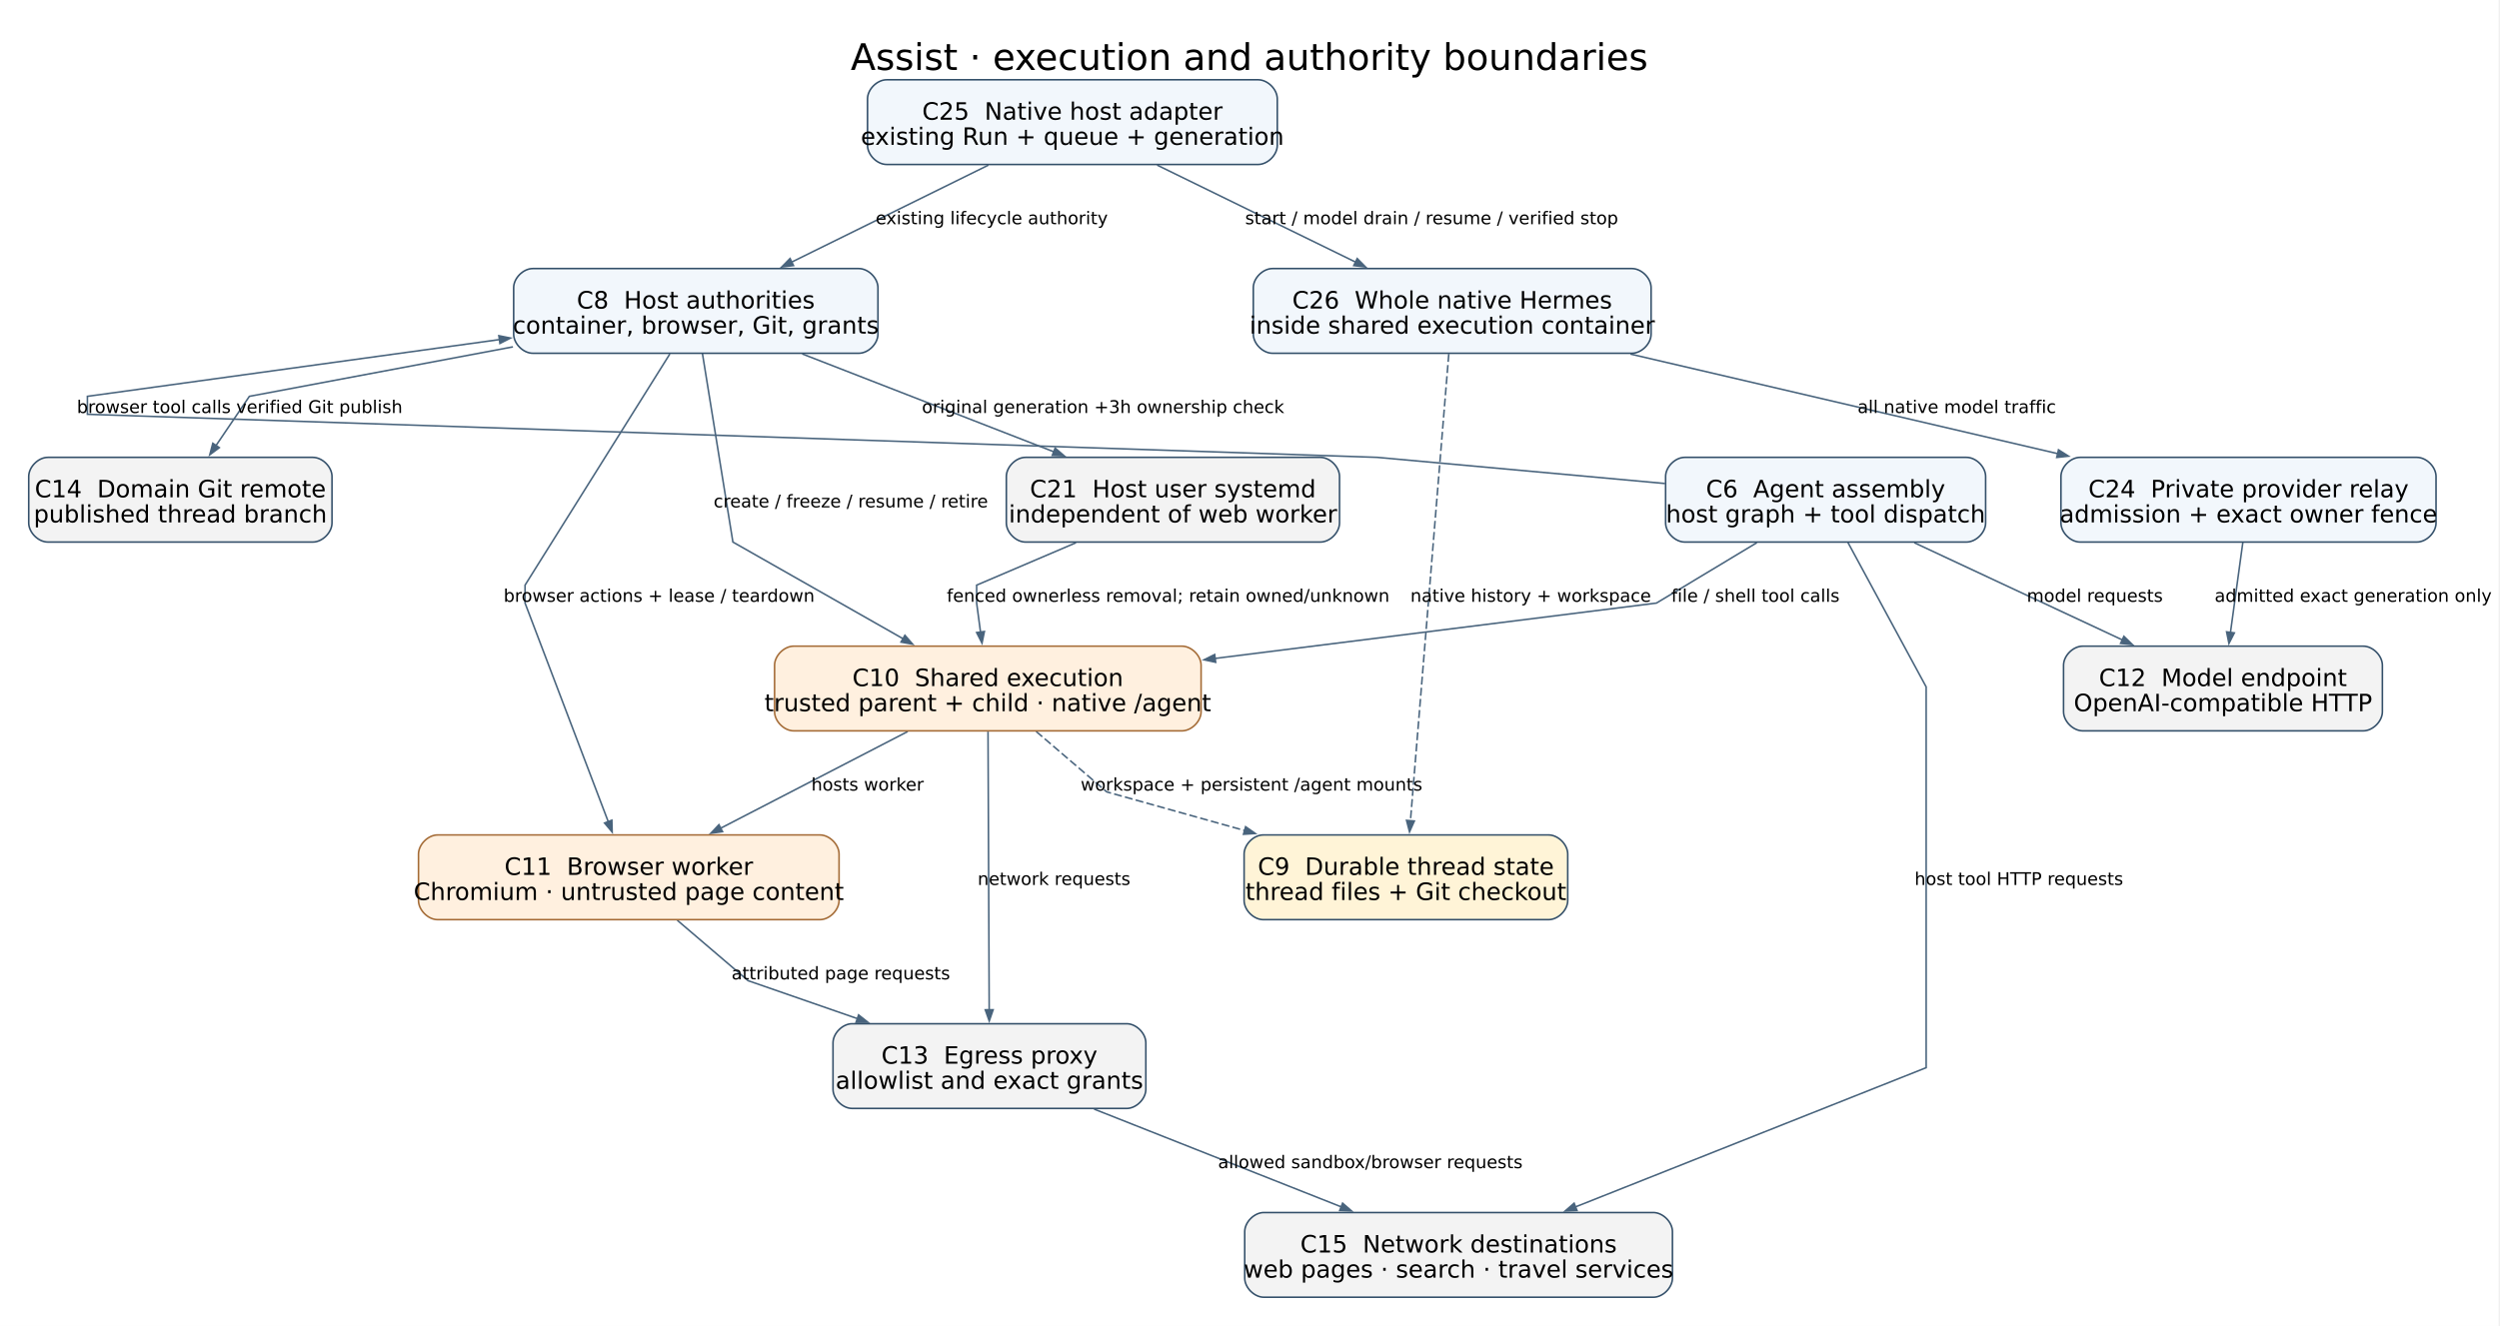
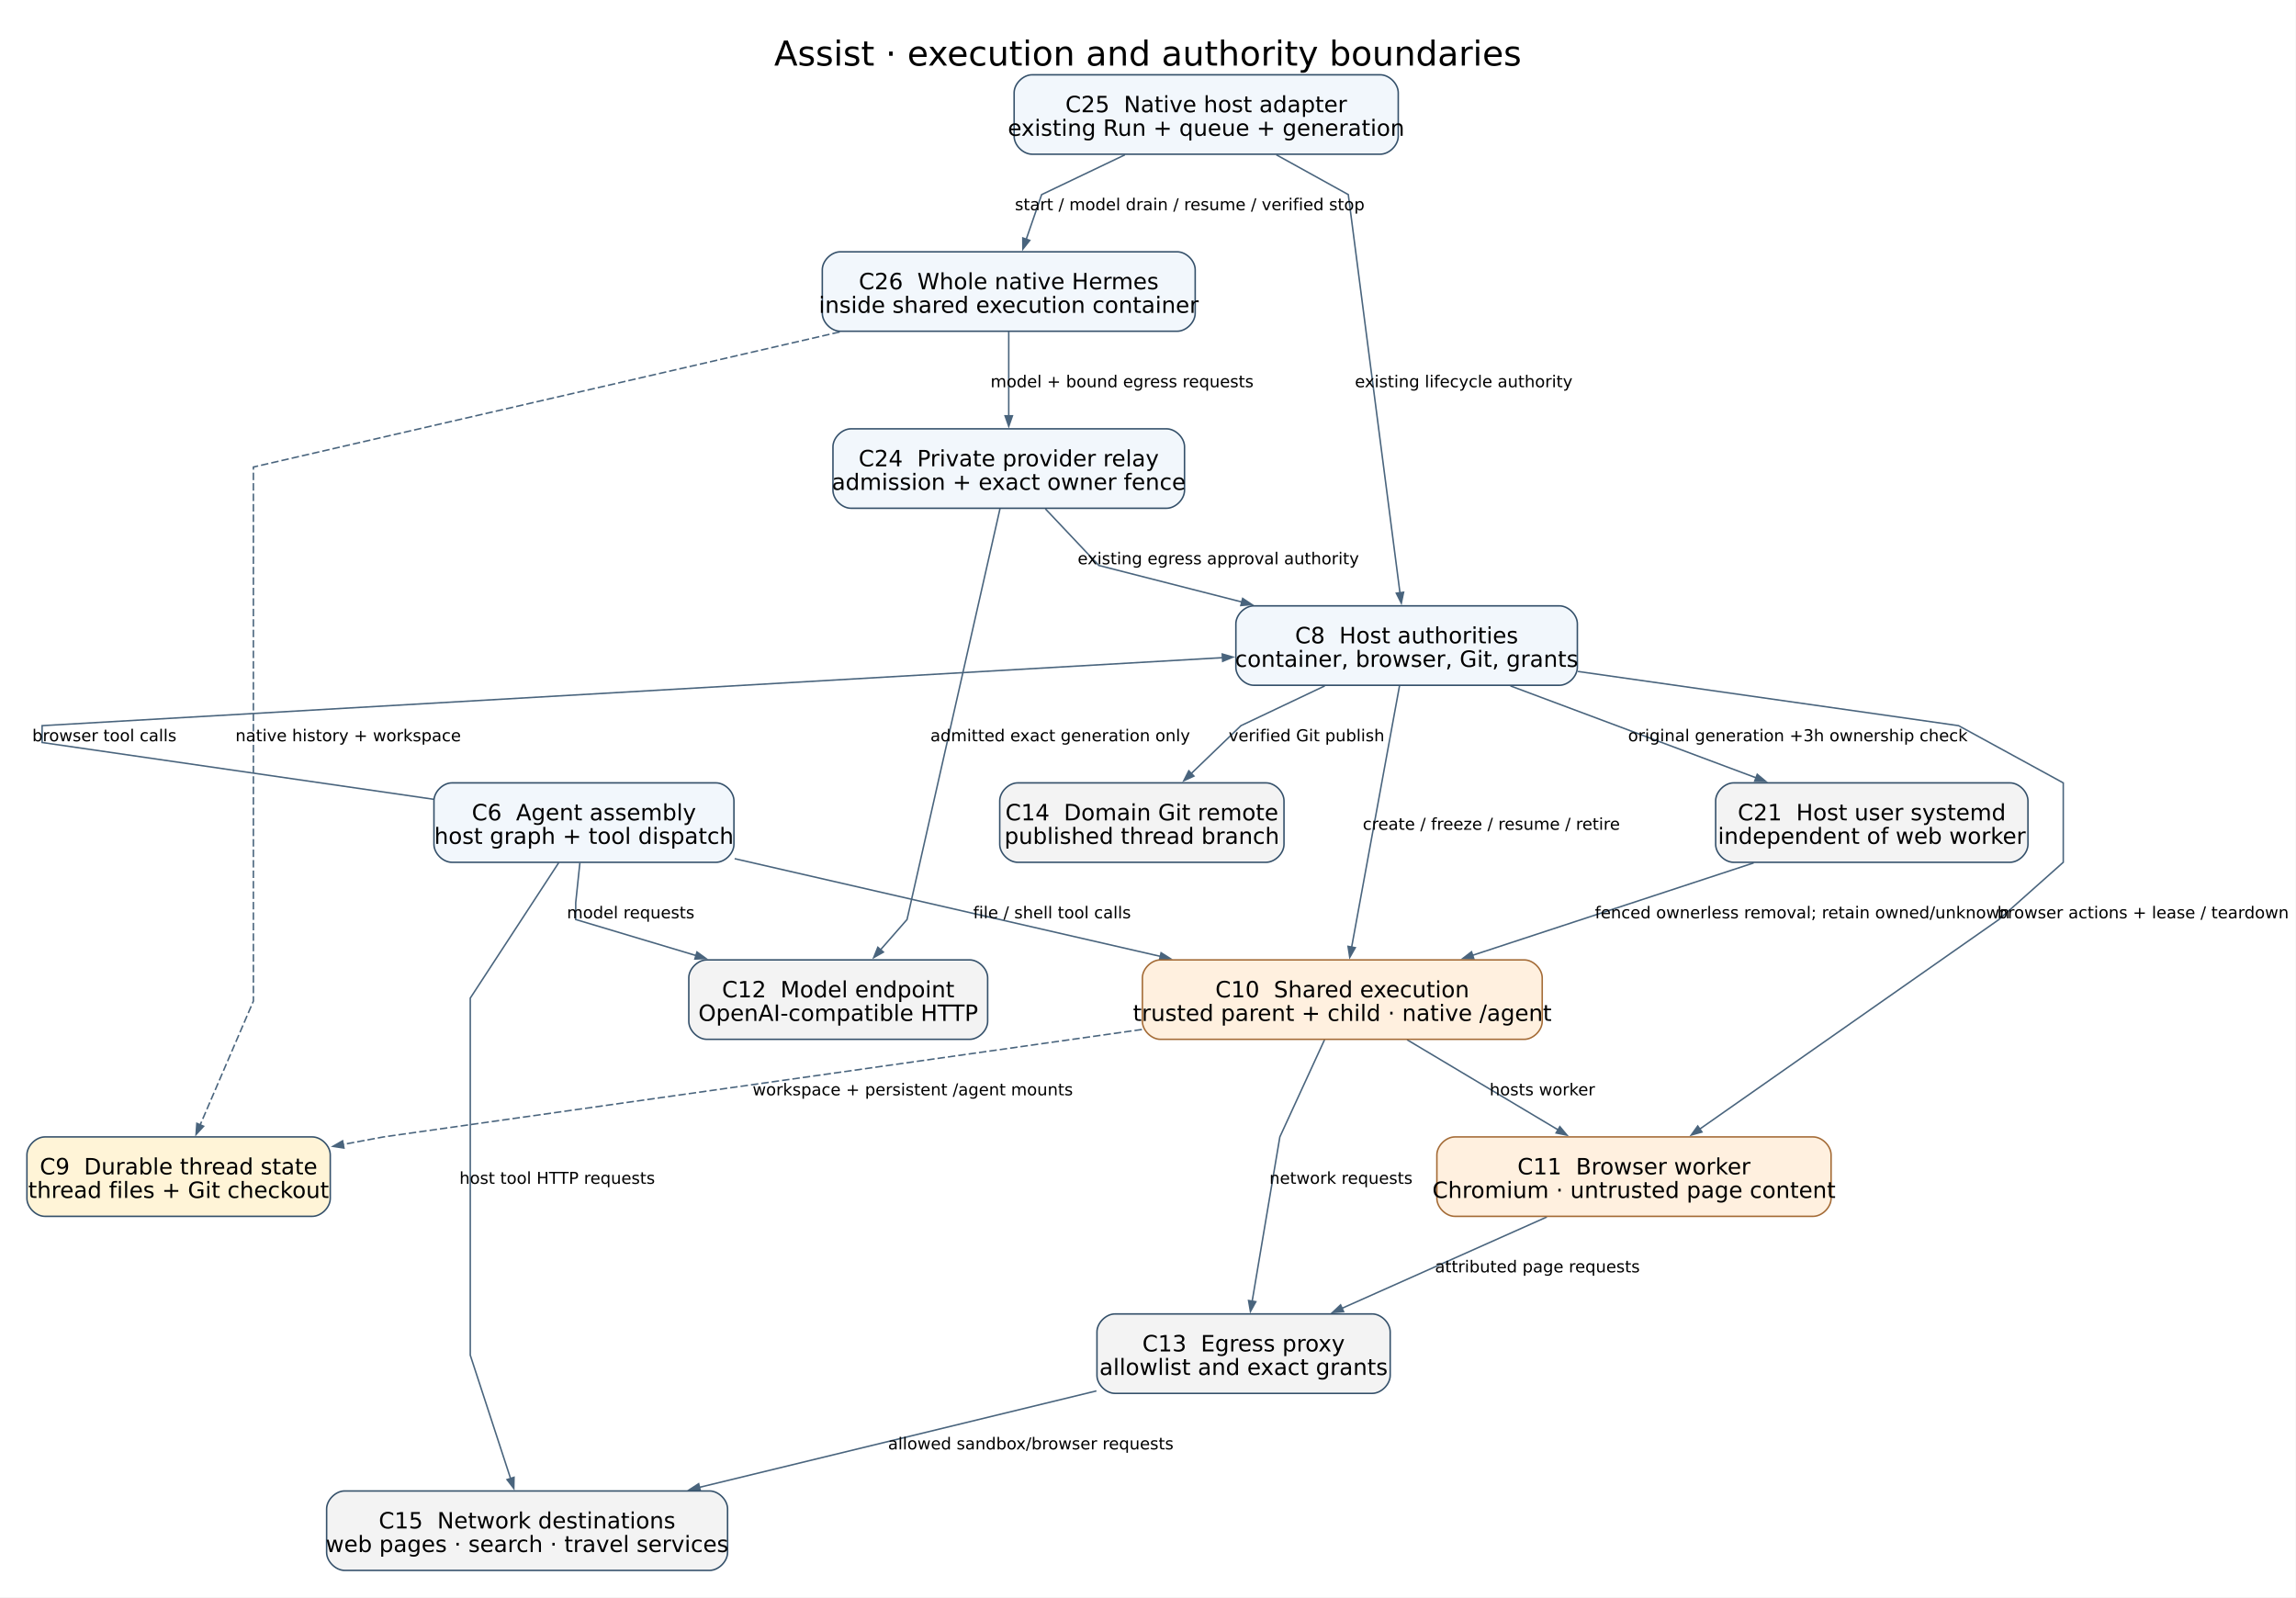
- <svg xmlns="http://www.w3.org/2000/svg" width="1566pt" height="831pt" viewBox="0.00 0.00 1566.00 831.00">
-   <g id="graph0" class="graph" transform="scale(1 1) rotate(0) translate(18 813.2)">
-     <polygon fill="white" stroke="none" points="-18,18 -18,-813.2 1547.75,-813.2 1547.75,18 -18,18" />
-     <text xml:space="preserve" text-anchor="middle" x="764.88" y="-769.35" font-family="DejaVu Sans" font-size="23.00">Assist · execution and authority boundaries</text>
+ <svg xmlns="http://www.w3.org/2000/svg" width="1535pt" height="1068pt" viewBox="0.00 0.00 1535.00 1068.00">
+   <g id="graph0" class="graph" transform="scale(1 1) rotate(0) translate(18 1049.9)">
+     <polygon fill="white" stroke="none" points="-18,18 -18,-1049.9 1516.74,-1049.9 1516.74,18 -18,18" />
+     <text xml:space="preserve" text-anchor="middle" x="749.37" y="-1006.05" font-family="DejaVu Sans" font-size="23.00">Assist · execution and authority boundaries</text>
+     <g id="edge8" class="edge">
+       <path fill="none" stroke="#49647d" d="M271.97,-515.52C164.77,-531.07 10.15,-553.5 10.15,-553.5 10.15,-553.5 10.15,-564.75 10.15,-564.75 10.15,-564.75 550.43,-595.87 799.42,-610.22" />
+       <polygon fill="#49647d" stroke="#49647d" points="799.15,-612.65 806.28,-610.61 799.43,-607.76 799.15,-612.65" />
+       <text xml:space="preserve" text-anchor="middle" x="51.78" y="-554.3" font-family="DejaVu Sans" font-size="11.00">browser tool calls</text>
+     </g>
    <g id="edge7" class="edge">
-       <path fill="none" stroke="#49647d" d="M1025.37,-510.1C944.74,-517.43 845.02,-526.5 845.02,-526.5 845.02,-526.5 36.77,-553.5 36.77,-553.5 36.77,-553.5 36.77,-564.75 36.77,-564.75 36.77,-564.75 183.66,-585 295.08,-600.35" />
-       <polygon fill="#49647d" stroke="#49647d" points="294.61,-602.76 301.88,-601.29 295.28,-597.91 294.61,-602.76" />
-       <text xml:space="preserve" text-anchor="middle" x="78.4" y="-554.3" font-family="DejaVu Sans" font-size="11.00">browser tool calls</text>
+       <path fill="none" stroke="#49647d" d="M473.17,-475.82C555.08,-457.03 670.91,-430.44 757.94,-410.47" />
+       <polygon fill="#49647d" stroke="#49647d" points="758.26,-412.91 764.53,-408.96 757.16,-408.14 758.26,-412.91" />
+       <text xml:space="preserve" text-anchor="middle" x="685.35" y="-435.95" font-family="DejaVu Sans" font-size="11.00">file / shell tool calls</text>
+     </g>
+     <g id="edge9" class="edge">
+       <path fill="none" stroke="#49647d" d="M369.68,-472.98C368.3,-459.74 366.9,-446.4 366.9,-446.4 366.9,-446.4 366.9,-435.15 366.9,-435.15 366.9,-435.15 406.08,-423.42 447.41,-411.04" />
+       <polygon fill="#49647d" stroke="#49647d" points="447.97,-413.43 453.97,-409.08 446.56,-408.74 447.97,-413.43" />
+       <text xml:space="preserve" text-anchor="middle" x="403.65" y="-435.95" font-family="DejaVu Sans" font-size="11.00">model requests</text>
+     </g>
+     <g id="edge10" class="edge">
+       <path fill="none" stroke="#49647d" d="M355.53,-473.13C333.14,-438.85 296.4,-382.6 296.4,-382.6 296.4,-382.6 296.4,-382.6 296.4,-143.9 296.4,-143.9 312.15,-95.69 323.37,-61.34" />
+       <polygon fill="#49647d" stroke="#49647d" points="325.65,-62.23 325.5,-54.81 320.99,-60.7 325.65,-62.23" />
+       <text xml:space="preserve" text-anchor="middle" x="354.52" y="-258.43" font-family="DejaVu Sans" font-size="11.00">host tool HTTP requests</text>
+     </g>
+     <g id="edge11" class="edge">
+       <path fill="none" stroke="#49647d" d="M917.63,-591.29C909.82,-548.61 894.27,-463.78 885.61,-416.47" />
+       <polygon fill="#49647d" stroke="#49647d" points="888.07,-416.31 884.39,-409.86 883.25,-417.19 888.07,-416.31" />
+       <text xml:space="preserve" text-anchor="middle" x="979.05" y="-495.13" font-family="DejaVu Sans" font-size="11.00">create / freeze / resume / retire</text>
+     </g>
+     <g id="edge14" class="edge">
+       <path fill="none" stroke="#49647d" d="M1036.88,-601C1145.23,-585.57 1291.4,-564.75 1291.4,-564.75 1291.4,-564.75 1361.4,-526.5 1361.4,-526.5 1361.4,-526.5 1361.4,-473.4 1361.4,-473.4 1361.4,-473.4 1318.4,-435.15 1318.4,-435.15 1318.4,-435.15 1188.25,-343.99 1118.06,-294.83" />
+       <polygon fill="#49647d" stroke="#49647d" points="1119.84,-293.08 1112.7,-291.07 1117.03,-297.1 1119.84,-293.08" />
+       <text xml:space="preserve" text-anchor="middle" x="1414.74" y="-435.95" font-family="DejaVu Sans" font-size="11.00">browser actions + lease / teardown</text>
+     </g>
+     <g id="edge15" class="edge">
+       <path fill="none" stroke="#49647d" d="M867.67,-591.33C839.77,-578.09 811.65,-564.75 811.65,-564.75 811.65,-564.75 795.02,-548.74 778.43,-532.76" />
+       <polygon fill="#49647d" stroke="#49647d" points="780.18,-531.04 773.44,-527.95 776.78,-534.57 780.18,-531.04" />
+       <text xml:space="preserve" text-anchor="middle" x="855.52" y="-554.3" font-family="DejaVu Sans" font-size="11.00">verified Git publish</text>
+     </g>
+     <g id="edge12" class="edge">
+       <path fill="none" stroke="#49647d" d="M991.81,-591.33C1040.49,-573.12 1105.62,-548.76 1155.98,-529.91" />
+       <polygon fill="#49647d" stroke="#49647d" points="1156.82,-532.22 1162.52,-527.47 1155.1,-527.63 1156.82,-532.22" />
+       <text xml:space="preserve" text-anchor="middle" x="1183.98" y="-554.3" font-family="DejaVu Sans" font-size="11.00">original generation +3h ownership check</text>
+     </g>
+     <g id="edge20" class="edge">
+       <path fill="none" stroke="#49647d" stroke-dasharray="5,2" d="M745.42,-361.62C557.51,-335 238.4,-289.8 238.4,-289.8 238.4,-289.8 227.25,-287.72 211.3,-284.75" />
+       <polygon fill="#49647d" stroke="#49647d" points="211.94,-282.37 204.61,-283.5 211.04,-287.19 211.94,-282.37" />
+       <text xml:space="preserve" text-anchor="middle" x="592.24" y="-317.6" font-family="DejaVu Sans" font-size="11.00">workspace + persistent /agent mounts</text>
+     </g>
+     <g id="edge16" class="edge">
+       <path fill="none" stroke="#49647d" d="M922.68,-354.78C952.62,-336.91 992.55,-313.08 1023.94,-294.36" />
+       <polygon fill="#49647d" stroke="#49647d" points="1024.85,-296.67 1029.61,-290.98 1022.34,-292.46 1024.85,-296.67" />
+       <text xml:space="preserve" text-anchor="middle" x="1013.12" y="-317.6" font-family="DejaVu Sans" font-size="11.00">hosts worker</text>
+     </g>
+     <g id="edge17" class="edge">
+       <path fill="none" stroke="#49647d" d="M867.55,-354.82C855.2,-327.98 837.65,-289.8 837.65,-289.8 837.65,-289.8 826.28,-222.32 819.11,-179.77" />
+       <polygon fill="#49647d" stroke="#49647d" points="821.57,-179.61 817.99,-173.12 816.73,-180.43 821.57,-179.61" />
+       <text xml:space="preserve" text-anchor="middle" x="878.52" y="-258.43" font-family="DejaVu Sans" font-size="11.00">network requests</text>
+     </g>
+     <g id="edge18" class="edge">
+       <path fill="none" stroke="#49647d" d="M1016.15,-236.28C975.56,-218.19 921.35,-194.02 879.2,-175.23" />
+       <polygon fill="#49647d" stroke="#49647d" points="880.24,-173.02 872.85,-172.4 878.25,-177.49 880.24,-173.02" />
+       <text xml:space="preserve" text-anchor="middle" x="1009.85" y="-199.25" font-family="DejaVu Sans" font-size="11.00">attributed page requests</text>
+     </g>
+     <g id="edge19" class="edge">
+       <path fill="none" stroke="#49647d" d="M715.02,-120C637.99,-101.29 530.69,-75.23 449.65,-55.54" />
+       <polygon fill="#49647d" stroke="#49647d" points="450.24,-53.17 442.86,-53.9 449.09,-57.93 450.24,-53.17" />
+       <text xml:space="preserve" text-anchor="middle" x="671.14" y="-80.9" font-family="DejaVu Sans" font-size="11.00">allowed sandbox/browser requests</text>
+     </g>
+     <g id="edge1" class="edge">
+       <path fill="none" stroke="#49647d" d="M835.34,-946.38C859.28,-933.14 883.4,-919.8 883.4,-919.8 883.4,-919.8 907.77,-732.01 917.98,-653.33" />
+       <polygon fill="#49647d" stroke="#49647d" points="920.37,-653.94 918.85,-646.68 915.52,-653.31 920.37,-653.94" />
+       <text xml:space="preserve" text-anchor="middle" x="960.58" y="-791" font-family="DejaVu Sans" font-size="11.00">existing lifecycle authority</text>
+     </g>
+     <g id="edge2" class="edge">
+       <path fill="none" stroke="#49647d" d="M734.04,-946.38C706.33,-933.14 678.4,-919.8 678.4,-919.8 678.4,-919.8 673.35,-905.16 668.09,-889.91" />
+       <polygon fill="#49647d" stroke="#49647d" points="670.44,-889.2 665.84,-883.38 665.81,-890.8 670.44,-889.2" />
+       <text xml:space="preserve" text-anchor="middle" x="777.4" y="-909.35" font-family="DejaVu Sans" font-size="11.00">start / model drain / resume / verified stop</text>
+     </g>
+     <g id="edge4" class="edge">
+       <path fill="none" stroke="#49647d" d="M680.91,-709.7C697.59,-692.04 716.65,-671.85 716.65,-671.85 716.65,-671.85 763.35,-659.92 812.25,-647.43" />
+       <polygon fill="#49647d" stroke="#49647d" points="812.79,-649.82 818.96,-645.72 811.57,-645.08 812.79,-649.82" />
+       <text xml:space="preserve" text-anchor="middle" x="796.52" y="-672.65" font-family="DejaVu Sans" font-size="11.00">existing egress approval authority</text>
+     </g>
+     <g id="edge5" class="edge">
+       <path fill="none" stroke="#49647d" d="M650.54,-709.77C634.05,-636.88 588.4,-435.15 588.4,-435.15 588.4,-435.15 580.08,-425.65 570.52,-414.73" />
+       <polygon fill="#49647d" stroke="#49647d" points="572.58,-413.36 566.13,-409.71 568.89,-416.59 572.58,-413.36" />
+       <text xml:space="preserve" text-anchor="middle" x="690.83" y="-554.3" font-family="DejaVu Sans" font-size="11.00">admitted exact generation only</text>
    </g>
    <g id="edge6" class="edge">
-       <path fill="none" stroke="#49647d" d="M1082.91,-473C1053.56,-455.34 1020.02,-435.15 1020.02,-435.15 1020.02,-435.15 864.84,-415.69 743.36,-400.45" />
-       <polygon fill="#49647d" stroke="#49647d" points="743.79,-398.04 736.54,-399.6 743.18,-402.9 743.79,-398.04" />
-       <text xml:space="preserve" text-anchor="middle" x="1082.05" y="-435.95" font-family="DejaVu Sans" font-size="11.00">file / shell tool calls</text>
+       <path fill="none" stroke="#49647d" stroke-dasharray="5,2" d="M543.38,-827.96C394.52,-793.66 151.4,-737.65 151.4,-737.65 151.4,-737.65 151.4,-737.65 151.4,-380.6 151.4,-380.6 130.51,-331.98 115.73,-297.6" />
+       <polygon fill="#49647d" stroke="#49647d" points="118.11,-296.93 113.09,-291.46 113.61,-298.86 118.11,-296.93" />
+       <text xml:space="preserve" text-anchor="middle" x="214.78" y="-554.3" font-family="DejaVu Sans" font-size="11.00">native history + workspace</text>
    </g>
-     <g id="edge8" class="edge">
-       <path fill="none" stroke="#49647d" d="M1181.6,-472.98C1220.24,-454.93 1271.83,-430.82 1312,-412.05" />
-       <polygon fill="#49647d" stroke="#49647d" points="1312.95,-414.31 1318.25,-409.13 1310.87,-409.87 1312.95,-414.31" />
-       <text xml:space="preserve" text-anchor="middle" x="1294.74" y="-435.95" font-family="DejaVu Sans" font-size="11.00">model requests</text>
-     </g>
-     <g id="edge9" class="edge">
-       <path fill="none" stroke="#49647d" d="M1140.01,-473.13C1158.57,-438.85 1189.03,-382.6 1189.03,-382.6 1189.03,-382.6 1189.03,-382.6 1189.03,-143.9 1189.03,-143.9 1055.92,-91.05 969.14,-56.58" />
-       <polygon fill="#49647d" stroke="#49647d" points="970.23,-54.38 962.82,-54.08 968.42,-58.94 970.23,-54.38" />
-       <text xml:space="preserve" text-anchor="middle" x="1247.15" y="-258.43" font-family="DejaVu Sans" font-size="11.00">host tool HTTP requests</text>
-     </g>
-     <g id="edge10" class="edge">
-       <path fill="none" stroke="#49647d" d="M422.18,-591.57C428.87,-550.18 441.27,-473.4 441.27,-473.4 441.27,-473.4 501.43,-439.21 547.92,-412.79" />
-       <polygon fill="#49647d" stroke="#49647d" points="549.06,-414.96 553.93,-409.37 546.63,-410.7 549.06,-414.96" />
-       <text xml:space="preserve" text-anchor="middle" x="515.15" y="-495.13" font-family="DejaVu Sans" font-size="11.00">create / freeze / resume / retire</text>
+     <g id="edge3" class="edge">
+       <path fill="none" stroke="#49647d" d="M656.4,-828.18C656.4,-811.61 656.4,-789.9 656.4,-771.9" />
+       <polygon fill="#49647d" stroke="#49647d" points="658.85,-771.91 656.4,-764.91 653.95,-771.91 658.85,-771.91" />
+       <text xml:space="preserve" text-anchor="middle" x="732.15" y="-791" font-family="DejaVu Sans" font-size="11.00">model + bound egress requests</text>
    </g>
    <g id="edge13" class="edge">
-       <path fill="none" stroke="#49647d" d="M401.77,-591.34C371.84,-543.54 311.02,-446.4 311.02,-446.4 311.02,-446.4 311.02,-435.15 311.02,-435.15 311.02,-435.15 344.18,-347.99 363.13,-298.16" />
-       <polygon fill="#49647d" stroke="#49647d" points="365.42,-299.03 365.61,-291.62 360.84,-297.29 365.42,-299.03" />
-       <text xml:space="preserve" text-anchor="middle" x="395.02" y="-435.95" font-family="DejaVu Sans" font-size="11.00">browser actions + lease / teardown</text>
-     </g>
-     <g id="edge14" class="edge">
-       <path fill="none" stroke="#49647d" d="M303.43,-595.77C226.18,-581.26 138.27,-564.75 138.27,-564.75 138.27,-564.75 127.8,-549.29 117.16,-533.6" />
-       <polygon fill="#49647d" stroke="#49647d" points="119.42,-532.57 113.47,-528.15 115.37,-535.32 119.42,-532.57" />
-       <text xml:space="preserve" text-anchor="middle" x="182.15" y="-554.3" font-family="DejaVu Sans" font-size="11.00">verified Git publish</text>
-     </g>
-     <g id="edge11" class="edge">
-       <path fill="none" stroke="#49647d" d="M484.75,-591.33C531.56,-573.12 594.17,-548.76 642.6,-529.91" />
-       <polygon fill="#49647d" stroke="#49647d" points="643.2,-532.31 648.83,-527.49 641.42,-527.74 643.2,-532.31" />
-       <text xml:space="preserve" text-anchor="middle" x="673.24" y="-554.3" font-family="DejaVu Sans" font-size="11.00">original generation +3h ownership check</text>
-     </g>
-     <g id="edge19" class="edge">
-       <path fill="none" stroke="#49647d" stroke-dasharray="5,2" d="M631.33,-354.65C651.95,-336.99 675.52,-316.8 675.52,-316.8 675.52,-316.8 717.73,-304.97 762.09,-292.54" />
-       <polygon fill="#49647d" stroke="#49647d" points="762.56,-294.95 768.64,-290.7 761.24,-290.23 762.56,-294.95" />
-       <text xml:space="preserve" text-anchor="middle" x="766.27" y="-317.6" font-family="DejaVu Sans" font-size="11.00">workspace + persistent /agent mounts</text>
-     </g>
-     <g id="edge15" class="edge">
-       <path fill="none" stroke="#49647d" d="M550.81,-354.63C515.96,-336.61 469.47,-312.57 433.2,-293.81" />
-       <polygon fill="#49647d" stroke="#49647d" points="434.77,-291.87 427.43,-290.83 432.52,-296.22 434.77,-291.87" />
-       <text xml:space="preserve" text-anchor="middle" x="525.65" y="-317.6" font-family="DejaVu Sans" font-size="11.00">hosts worker</text>
-     </g>
-     <g id="edge16" class="edge">
-       <path fill="none" stroke="#49647d" d="M601.14,-354.59C601.32,-312 601.68,-227.43 601.88,-180.06" />
-       <polygon fill="#49647d" stroke="#49647d" points="604.33,-180.2 601.91,-173.19 599.43,-180.18 604.33,-180.2" />
-       <text xml:space="preserve" text-anchor="middle" x="642.5" y="-258.43" font-family="DejaVu Sans" font-size="11.00">network requests</text>
-     </g>
-     <g id="edge17" class="edge">
-       <path fill="none" stroke="#49647d" d="M406.43,-236.3C427.12,-218.64 450.77,-198.45 450.77,-198.45 450.77,-198.45 483.97,-186.92 519.26,-174.66" />
-       <polygon fill="#49647d" stroke="#49647d" points="520.05,-176.98 525.86,-172.36 518.44,-172.35 520.05,-176.98" />
-       <text xml:space="preserve" text-anchor="middle" x="508.9" y="-199.25" font-family="DejaVu Sans" font-size="11.00">attributed page requests</text>
-     </g>
-     <g id="edge18" class="edge">
-       <path fill="none" stroke="#49647d" d="M667.64,-117.93C713.57,-99.76 774.97,-75.46 822.55,-56.63" />
-       <polygon fill="#49647d" stroke="#49647d" points="823.34,-58.95 828.95,-54.09 821.54,-54.39 823.34,-58.95" />
-       <text xml:space="preserve" text-anchor="middle" x="840.72" y="-80.9" font-family="DejaVu Sans" font-size="11.00">allowed sandbox/browser requests</text>
-     </g>
-     <g id="edge1" class="edge">
-       <path fill="none" stroke="#49647d" d="M601.36,-709.68C564.8,-691.66 516.04,-667.62 477.99,-648.86" />
-       <polygon fill="#49647d" stroke="#49647d" points="479.25,-646.75 471.89,-645.86 477.09,-651.15 479.25,-646.75" />
-       <text xml:space="preserve" text-anchor="middle" x="603.48" y="-672.65" font-family="DejaVu Sans" font-size="11.00">existing lifecycle authority</text>
-     </g>
-     <g id="edge2" class="edge">
-       <path fill="none" stroke="#49647d" d="M707.14,-709.68C744,-691.66 793.18,-667.62 831.55,-648.86" />
-       <polygon fill="#49647d" stroke="#49647d" points="832.5,-651.13 837.71,-645.85 830.35,-646.73 832.5,-651.13" />
-       <text xml:space="preserve" text-anchor="middle" x="879.16" y="-672.65" font-family="DejaVu Sans" font-size="11.00">start / model drain / resume / verified stop</text>
-     </g>
-     <g id="edge4" class="edge">
-       <path fill="none" stroke="#49647d" d="M1387.47,-473.13C1385.17,-456.41 1382.16,-434.46 1379.67,-416.36" />
-       <polygon fill="#49647d" stroke="#49647d" points="1382.15,-416.45 1378.77,-409.85 1377.3,-417.12 1382.15,-416.45" />
-       <text xml:space="preserve" text-anchor="middle" x="1456.63" y="-435.95" font-family="DejaVu Sans" font-size="11.00">admitted exact generation only</text>
-     </g>
-     <g id="edge5" class="edge">
-       <path fill="none" stroke="#49647d" stroke-dasharray="5,2" d="M889.89,-591.34C884.74,-528.6 871.61,-368.74 865.83,-298.37" />
-       <polygon fill="#49647d" stroke="#49647d" points="868.3,-298.53 865.28,-291.76 863.42,-298.93 868.3,-298.53" />
-       <text xml:space="preserve" text-anchor="middle" x="941.23" y="-435.95" font-family="DejaVu Sans" font-size="11.00">native history + workspace</text>
-     </g>
-     <g id="edge3" class="edge">
-       <path fill="none" stroke="#49647d" d="M1003.7,-591.26C1083.28,-572.71 1190.11,-547.8 1271.42,-528.84" />
-       <polygon fill="#49647d" stroke="#49647d" points="1271.97,-531.22 1278.23,-527.25 1270.86,-526.45 1271.97,-531.22" />
-       <text xml:space="preserve" text-anchor="middle" x="1208.24" y="-554.3" font-family="DejaVu Sans" font-size="11.00">all native model traffic</text>
-     </g>
-     <g id="edge12" class="edge">
-       <path fill="none" stroke="#49647d" d="M656.25,-472.98C625.26,-459.74 594.02,-446.4 594.02,-446.4 594.02,-446.4 594.02,-435.15 594.02,-435.15 594.02,-435.15 595.13,-426.84 596.46,-416.83" />
-       <polygon fill="#49647d" stroke="#49647d" points="598.87,-417.33 597.37,-410.07 594.01,-416.68 598.87,-417.33" />
-       <text xml:space="preserve" text-anchor="middle" x="714.02" y="-435.95" font-family="DejaVu Sans" font-size="11.00">fenced ownerless removal; retain owned/unknown</text>
+       <path fill="none" stroke="#49647d" d="M1154.4,-472.98C1098.64,-454.66 1023.93,-430.1 966.46,-411.21" />
+       <polygon fill="#49647d" stroke="#49647d" points="967.32,-408.92 959.91,-409.06 965.79,-413.57 967.32,-408.92" />
+       <text xml:space="preserve" text-anchor="middle" x="1187.01" y="-435.95" font-family="DejaVu Sans" font-size="11.00">fenced ownerless removal; retain owned/unknown</text>
    </g>
    <g id="node1" class="node">
-       <path fill="#f2f7fc" stroke="#34506a" d="M1214.3,-526.5C1214.3,-526.5 1037.75,-526.5 1037.75,-526.5 1031.75,-526.5 1025.75,-520.5 1025.75,-514.5 1025.75,-514.5 1025.75,-485.4 1025.75,-485.4 1025.75,-479.4 1031.75,-473.4 1037.75,-473.4 1037.75,-473.4 1214.3,-473.4 1214.3,-473.4 1220.3,-473.4 1226.3,-479.4 1226.3,-485.4 1226.3,-485.4 1226.3,-514.5 1226.3,-514.5 1226.3,-520.5 1220.3,-526.5 1214.3,-526.5" />
-       <text xml:space="preserve" text-anchor="middle" x="1126.03" y="-501.45" font-family="DejaVu Sans" font-size="15.00">C6  Agent assembly</text>
-       <text xml:space="preserve" text-anchor="middle" x="1126.03" y="-485.7" font-family="DejaVu Sans" font-size="15.00">host graph + tool dispatch</text>
+       <path fill="#f2f7fc" stroke="#34506a" d="M460.68,-526.5C460.68,-526.5 284.12,-526.5 284.12,-526.5 278.12,-526.5 272.12,-520.5 272.12,-514.5 272.12,-514.5 272.12,-485.4 272.12,-485.4 272.12,-479.4 278.12,-473.4 284.12,-473.4 284.12,-473.4 460.68,-473.4 460.68,-473.4 466.68,-473.4 472.68,-479.4 472.68,-485.4 472.68,-485.4 472.68,-514.5 472.68,-514.5 472.68,-520.5 466.68,-526.5 460.68,-526.5" />
+       <text xml:space="preserve" text-anchor="middle" x="372.4" y="-501.45" font-family="DejaVu Sans" font-size="15.00">C6  Agent assembly</text>
+       <text xml:space="preserve" text-anchor="middle" x="372.4" y="-485.7" font-family="DejaVu Sans" font-size="15.00">host graph + tool dispatch</text>
    </g>
    <g id="node2" class="node">
-       <path fill="#f2f7fc" stroke="#34506a" d="M520.17,-644.85C520.17,-644.85 315.88,-644.85 315.88,-644.85 309.88,-644.85 303.88,-638.85 303.88,-632.85 303.88,-632.85 303.88,-603.75 303.88,-603.75 303.88,-597.75 309.88,-591.75 315.88,-591.75 315.88,-591.75 520.17,-591.75 520.17,-591.75 526.17,-591.75 532.17,-597.75 532.17,-603.75 532.17,-603.75 532.17,-632.85 532.17,-632.85 532.17,-638.85 526.17,-644.85 520.17,-644.85" />
-       <text xml:space="preserve" text-anchor="middle" x="418.02" y="-619.8" font-family="DejaVu Sans" font-size="15.00">C8  Host authorities</text>
-       <text xml:space="preserve" text-anchor="middle" x="418.02" y="-604.05" font-family="DejaVu Sans" font-size="15.00">container, browser, Git, grants</text>
+       <path fill="#f2f7fc" stroke="#34506a" d="M1024.55,-644.85C1024.55,-644.85 820.25,-644.85 820.25,-644.85 814.25,-644.85 808.25,-638.85 808.25,-632.85 808.25,-632.85 808.25,-603.75 808.25,-603.75 808.25,-597.75 814.25,-591.75 820.25,-591.75 820.25,-591.75 1024.55,-591.75 1024.55,-591.75 1030.55,-591.75 1036.55,-597.75 1036.55,-603.75 1036.55,-603.75 1036.55,-632.85 1036.55,-632.85 1036.55,-638.85 1030.55,-644.85 1024.55,-644.85" />
+       <text xml:space="preserve" text-anchor="middle" x="922.4" y="-619.8" font-family="DejaVu Sans" font-size="15.00">C8  Host authorities</text>
+       <text xml:space="preserve" text-anchor="middle" x="922.4" y="-604.05" font-family="DejaVu Sans" font-size="15.00">container, browser, Git, grants</text>
    </g>
    <g id="node3" class="node">
-       <path fill="#fff4d7" stroke="#34506a" d="M952.42,-289.8C952.42,-289.8 773.62,-289.8 773.62,-289.8 767.62,-289.8 761.62,-283.8 761.62,-277.8 761.62,-277.8 761.62,-248.7 761.62,-248.7 761.62,-242.7 767.62,-236.7 773.62,-236.7 773.62,-236.7 952.42,-236.7 952.42,-236.7 958.42,-236.7 964.42,-242.7 964.42,-248.7 964.42,-248.7 964.42,-277.8 964.42,-277.8 964.42,-283.8 958.42,-289.8 952.42,-289.8" />
-       <text xml:space="preserve" text-anchor="middle" x="863.02" y="-264.75" font-family="DejaVu Sans" font-size="15.00">C9  Durable thread state</text>
-       <text xml:space="preserve" text-anchor="middle" x="863.02" y="-249" font-family="DejaVu Sans" font-size="15.00">thread files + Git checkout</text>
+       <path fill="#fff4d7" stroke="#34506a" d="M190.8,-289.8C190.8,-289.8 12,-289.8 12,-289.8 6,-289.8 0,-283.8 0,-277.8 0,-277.8 0,-248.7 0,-248.7 0,-242.7 6,-236.7 12,-236.7 12,-236.7 190.8,-236.7 190.8,-236.7 196.8,-236.7 202.8,-242.7 202.8,-248.7 202.8,-248.7 202.8,-277.8 202.8,-277.8 202.8,-283.8 196.8,-289.8 190.8,-289.8" />
+       <text xml:space="preserve" text-anchor="middle" x="101.4" y="-264.75" font-family="DejaVu Sans" font-size="15.00">C9  Durable thread state</text>
+       <text xml:space="preserve" text-anchor="middle" x="101.4" y="-249" font-family="DejaVu Sans" font-size="15.00">thread files + Git checkout</text>
    </g>
    <g id="node4" class="node">
-       <path fill="#fff0df" stroke="#a46b36" d="M722.67,-408.15C722.67,-408.15 479.38,-408.15 479.38,-408.15 473.38,-408.15 467.38,-402.15 467.38,-396.15 467.38,-396.15 467.38,-367.05 467.38,-367.05 467.38,-361.05 473.38,-355.05 479.38,-355.05 479.38,-355.05 722.67,-355.05 722.67,-355.05 728.67,-355.05 734.67,-361.05 734.67,-367.05 734.67,-367.05 734.67,-396.15 734.67,-396.15 734.67,-402.15 728.67,-408.15 722.67,-408.15" />
-       <text xml:space="preserve" text-anchor="middle" x="601.02" y="-383.1" font-family="DejaVu Sans" font-size="15.00">C10  Shared execution</text>
-       <text xml:space="preserve" text-anchor="middle" x="601.02" y="-367.35" font-family="DejaVu Sans" font-size="15.00">trusted parent + child · native /agent</text>
+       <path fill="#fff0df" stroke="#a46b36" d="M1001.05,-408.15C1001.05,-408.15 757.75,-408.15 757.75,-408.15 751.75,-408.15 745.75,-402.15 745.75,-396.15 745.75,-396.15 745.75,-367.05 745.75,-367.05 745.75,-361.05 751.75,-355.05 757.75,-355.05 757.75,-355.05 1001.05,-355.05 1001.05,-355.05 1007.05,-355.05 1013.05,-361.05 1013.05,-367.05 1013.05,-367.05 1013.05,-396.15 1013.05,-396.15 1013.05,-402.15 1007.05,-408.15 1001.05,-408.15" />
+       <text xml:space="preserve" text-anchor="middle" x="879.4" y="-383.1" font-family="DejaVu Sans" font-size="15.00">C10  Shared execution</text>
+       <text xml:space="preserve" text-anchor="middle" x="879.4" y="-367.35" font-family="DejaVu Sans" font-size="15.00">trusted parent + child · native /agent</text>
    </g>
    <g id="node5" class="node">
-       <path fill="#fff0df" stroke="#a46b36" d="M495.8,-289.8C495.8,-289.8 256.25,-289.8 256.25,-289.8 250.25,-289.8 244.25,-283.8 244.25,-277.8 244.25,-277.8 244.25,-248.7 244.25,-248.7 244.25,-242.7 250.25,-236.7 256.25,-236.7 256.25,-236.7 495.8,-236.7 495.8,-236.7 501.8,-236.7 507.8,-242.7 507.8,-248.7 507.8,-248.7 507.8,-277.8 507.8,-277.8 507.8,-283.8 501.8,-289.8 495.8,-289.8" />
-       <text xml:space="preserve" text-anchor="middle" x="376.02" y="-264.75" font-family="DejaVu Sans" font-size="15.00">C11  Browser worker</text>
-       <text xml:space="preserve" text-anchor="middle" x="376.02" y="-249" font-family="DejaVu Sans" font-size="15.00">Chromium · untrusted page content</text>
+       <path fill="#fff0df" stroke="#a46b36" d="M1194.18,-289.8C1194.18,-289.8 954.63,-289.8 954.63,-289.8 948.63,-289.8 942.63,-283.8 942.63,-277.8 942.63,-277.8 942.63,-248.7 942.63,-248.7 942.63,-242.7 948.63,-236.7 954.63,-236.7 954.63,-236.7 1194.18,-236.7 1194.18,-236.7 1200.18,-236.7 1206.18,-242.7 1206.18,-248.7 1206.18,-248.7 1206.18,-277.8 1206.18,-277.8 1206.18,-283.8 1200.18,-289.8 1194.18,-289.8" />
+       <text xml:space="preserve" text-anchor="middle" x="1074.4" y="-264.75" font-family="DejaVu Sans" font-size="15.00">C11  Browser worker</text>
+       <text xml:space="preserve" text-anchor="middle" x="1074.4" y="-249" font-family="DejaVu Sans" font-size="15.00">Chromium · untrusted page content</text>
    </g>
    <g id="node6" class="node">
-       <path fill="#f3f3f3" stroke="#34506a" d="M1462.93,-408.15C1462.93,-408.15 1287.12,-408.15 1287.12,-408.15 1281.12,-408.15 1275.12,-402.15 1275.12,-396.15 1275.12,-396.15 1275.12,-367.05 1275.12,-367.05 1275.12,-361.05 1281.12,-355.05 1287.12,-355.05 1287.12,-355.05 1462.93,-355.05 1462.93,-355.05 1468.93,-355.05 1474.93,-361.05 1474.93,-367.05 1474.93,-367.05 1474.93,-396.15 1474.93,-396.15 1474.93,-402.15 1468.93,-408.15 1462.93,-408.15" />
-       <text xml:space="preserve" text-anchor="middle" x="1375.03" y="-383.1" font-family="DejaVu Sans" font-size="15.00">C12  Model endpoint</text>
-       <text xml:space="preserve" text-anchor="middle" x="1375.03" y="-367.35" font-family="DejaVu Sans" font-size="15.00">OpenAI-compatible HTTP</text>
+       <path fill="#f3f3f3" stroke="#34506a" d="M630.3,-408.15C630.3,-408.15 454.5,-408.15 454.5,-408.15 448.5,-408.15 442.5,-402.15 442.5,-396.15 442.5,-396.15 442.5,-367.05 442.5,-367.05 442.5,-361.05 448.5,-355.05 454.5,-355.05 454.5,-355.05 630.3,-355.05 630.3,-355.05 636.3,-355.05 642.3,-361.05 642.3,-367.05 642.3,-367.05 642.3,-396.15 642.3,-396.15 642.3,-402.15 636.3,-408.15 630.3,-408.15" />
+       <text xml:space="preserve" text-anchor="middle" x="542.4" y="-383.1" font-family="DejaVu Sans" font-size="15.00">C12  Model endpoint</text>
+       <text xml:space="preserve" text-anchor="middle" x="542.4" y="-367.35" font-family="DejaVu Sans" font-size="15.00">OpenAI-compatible HTTP</text>
    </g>
    <g id="node7" class="node">
-       <path fill="#f3f3f3" stroke="#34506a" d="M688.05,-171.45C688.05,-171.45 516,-171.45 516,-171.45 510,-171.45 504,-165.45 504,-159.45 504,-159.45 504,-130.35 504,-130.35 504,-124.35 510,-118.35 516,-118.35 516,-118.35 688.05,-118.35 688.05,-118.35 694.05,-118.35 700.05,-124.35 700.05,-130.35 700.05,-130.35 700.05,-159.45 700.05,-159.45 700.05,-165.45 694.05,-171.45 688.05,-171.45" />
-       <text xml:space="preserve" text-anchor="middle" x="602.02" y="-146.4" font-family="DejaVu Sans" font-size="15.00">C13  Egress proxy</text>
-       <text xml:space="preserve" text-anchor="middle" x="602.02" y="-130.65" font-family="DejaVu Sans" font-size="15.00">allowlist and exact grants</text>
+       <path fill="#f3f3f3" stroke="#34506a" d="M899.42,-171.45C899.42,-171.45 727.38,-171.45 727.38,-171.45 721.38,-171.45 715.38,-165.45 715.38,-159.45 715.38,-159.45 715.38,-130.35 715.38,-130.35 715.38,-124.35 721.38,-118.35 727.38,-118.35 727.38,-118.35 899.42,-118.35 899.42,-118.35 905.42,-118.35 911.42,-124.35 911.42,-130.35 911.42,-130.35 911.42,-159.45 911.42,-159.45 911.42,-165.45 905.42,-171.45 899.42,-171.45" />
+       <text xml:space="preserve" text-anchor="middle" x="813.4" y="-146.4" font-family="DejaVu Sans" font-size="15.00">C13  Egress proxy</text>
+       <text xml:space="preserve" text-anchor="middle" x="813.4" y="-130.65" font-family="DejaVu Sans" font-size="15.00">allowlist and exact grants</text>
    </g>
    <g id="node8" class="node">
-       <path fill="#f3f3f3" stroke="#34506a" d="M178.05,-526.5C178.05,-526.5 12,-526.5 12,-526.5 6,-526.5 0,-520.5 0,-514.5 0,-514.5 0,-485.4 0,-485.4 0,-479.4 6,-473.4 12,-473.4 12,-473.4 178.05,-473.4 178.05,-473.4 184.05,-473.4 190.05,-479.4 190.05,-485.4 190.05,-485.4 190.05,-514.5 190.05,-514.5 190.05,-520.5 184.05,-526.5 178.05,-526.5" />
-       <text xml:space="preserve" text-anchor="middle" x="95.02" y="-501.45" font-family="DejaVu Sans" font-size="15.00">C14  Domain Git remote</text>
-       <text xml:space="preserve" text-anchor="middle" x="95.02" y="-485.7" font-family="DejaVu Sans" font-size="15.00">published thread branch</text>
+       <path fill="#f3f3f3" stroke="#34506a" d="M828.42,-526.5C828.42,-526.5 662.38,-526.5 662.38,-526.5 656.38,-526.5 650.38,-520.5 650.38,-514.5 650.38,-514.5 650.38,-485.4 650.38,-485.4 650.38,-479.4 656.38,-473.4 662.38,-473.4 662.38,-473.4 828.42,-473.4 828.42,-473.4 834.42,-473.4 840.42,-479.4 840.42,-485.4 840.42,-485.4 840.42,-514.5 840.42,-514.5 840.42,-520.5 834.42,-526.5 828.42,-526.5" />
+       <text xml:space="preserve" text-anchor="middle" x="745.4" y="-501.45" font-family="DejaVu Sans" font-size="15.00">C14  Domain Git remote</text>
+       <text xml:space="preserve" text-anchor="middle" x="745.4" y="-485.7" font-family="DejaVu Sans" font-size="15.00">published thread branch</text>
    </g>
    <g id="node9" class="node">
-       <path fill="#f3f3f3" stroke="#34506a" d="M1018.05,-53.1C1018.05,-53.1 774,-53.1 774,-53.1 768,-53.1 762,-47.1 762,-41.1 762,-41.1 762,-12 762,-12 762,-6 768,0 774,0 774,0 1018.05,0 1018.05,0 1024.05,0 1030.05,-6 1030.05,-12 1030.05,-12 1030.05,-41.1 1030.05,-41.1 1030.05,-47.1 1024.05,-53.1 1018.05,-53.1" />
-       <text xml:space="preserve" text-anchor="middle" x="896.02" y="-28.05" font-family="DejaVu Sans" font-size="15.00">C15  Network destinations</text>
-       <text xml:space="preserve" text-anchor="middle" x="896.02" y="-12.3" font-family="DejaVu Sans" font-size="15.00">web pages · search · travel services</text>
+       <path fill="#f3f3f3" stroke="#34506a" d="M456.42,-53.1C456.42,-53.1 212.38,-53.1 212.38,-53.1 206.38,-53.1 200.37,-47.1 200.37,-41.1 200.37,-41.1 200.37,-12 200.37,-12 200.37,-6 206.37,0 212.37,0 212.37,0 456.42,0 456.42,0 462.42,0 468.42,-6 468.42,-12 468.42,-12 468.42,-41.1 468.42,-41.1 468.42,-47.1 462.42,-53.1 456.42,-53.1" />
+       <text xml:space="preserve" text-anchor="middle" x="334.4" y="-28.05" font-family="DejaVu Sans" font-size="15.00">C15  Network destinations</text>
+       <text xml:space="preserve" text-anchor="middle" x="334.4" y="-12.3" font-family="DejaVu Sans" font-size="15.00">web pages · search · travel services</text>
    </g>
    <g id="node10" class="node">
-       <path fill="#f2f7fc" stroke="#34506a" d="M770.42,-763.2C770.42,-763.2 537.62,-763.2 537.62,-763.2 531.62,-763.2 525.62,-757.2 525.62,-751.2 525.62,-751.2 525.62,-722.1 525.62,-722.1 525.62,-716.1 531.62,-710.1 537.62,-710.1 537.62,-710.1 770.42,-710.1 770.42,-710.1 776.42,-710.1 782.42,-716.1 782.42,-722.1 782.42,-722.1 782.42,-751.2 782.42,-751.2 782.42,-757.2 776.42,-763.2 770.42,-763.2" />
-       <text xml:space="preserve" text-anchor="middle" x="654.02" y="-738.15" font-family="DejaVu Sans" font-size="15.00">C25  Native host adapter</text>
-       <text xml:space="preserve" text-anchor="middle" x="654.02" y="-722.4" font-family="DejaVu Sans" font-size="15.00">existing Run + queue + generation</text>
+       <path fill="#f2f7fc" stroke="#34506a" d="M904.8,-999.9C904.8,-999.9 672,-999.9 672,-999.9 666,-999.9 660,-993.9 660,-987.9 660,-987.9 660,-958.8 660,-958.8 660,-952.8 666,-946.8 672,-946.8 672,-946.8 904.8,-946.8 904.8,-946.8 910.8,-946.8 916.8,-952.8 916.8,-958.8 916.8,-958.8 916.8,-987.9 916.8,-987.9 916.8,-993.9 910.8,-999.9 904.8,-999.9" />
+       <text xml:space="preserve" text-anchor="middle" x="788.4" y="-974.85" font-family="DejaVu Sans" font-size="15.00">C25  Native host adapter</text>
+       <text xml:space="preserve" text-anchor="middle" x="788.4" y="-959.1" font-family="DejaVu Sans" font-size="15.00">existing Run + queue + generation</text>
    </g>
    <g id="node11" class="node">
-       <path fill="#f2f7fc" stroke="#34506a" d="M1496.55,-526.5C1496.55,-526.5 1285.5,-526.5 1285.5,-526.5 1279.5,-526.5 1273.5,-520.5 1273.5,-514.5 1273.5,-514.5 1273.5,-485.4 1273.5,-485.4 1273.5,-479.4 1279.5,-473.4 1285.5,-473.4 1285.5,-473.4 1496.55,-473.4 1496.55,-473.4 1502.55,-473.4 1508.55,-479.4 1508.55,-485.4 1508.55,-485.4 1508.55,-514.5 1508.55,-514.5 1508.55,-520.5 1502.55,-526.5 1496.55,-526.5" />
-       <text xml:space="preserve" text-anchor="middle" x="1391.03" y="-501.45" font-family="DejaVu Sans" font-size="15.00">C24  Private provider relay</text>
-       <text xml:space="preserve" text-anchor="middle" x="1391.03" y="-485.7" font-family="DejaVu Sans" font-size="15.00">admission + exact owner fence</text>
+       <path fill="#f2f7fc" stroke="#34506a" d="M761.92,-763.2C761.92,-763.2 550.88,-763.2 550.88,-763.2 544.88,-763.2 538.88,-757.2 538.88,-751.2 538.88,-751.2 538.88,-722.1 538.88,-722.1 538.88,-716.1 544.88,-710.1 550.88,-710.1 550.88,-710.1 761.92,-710.1 761.92,-710.1 767.92,-710.1 773.92,-716.1 773.92,-722.1 773.92,-722.1 773.92,-751.2 773.92,-751.2 773.92,-757.2 767.92,-763.2 761.92,-763.2" />
+       <text xml:space="preserve" text-anchor="middle" x="656.4" y="-738.15" font-family="DejaVu Sans" font-size="15.00">C24  Private provider relay</text>
+       <text xml:space="preserve" text-anchor="middle" x="656.4" y="-722.4" font-family="DejaVu Sans" font-size="15.00">admission + exact owner fence</text>
    </g>
    <g id="node12" class="node">
-       <path fill="#f2f7fc" stroke="#34506a" d="M1004.67,-644.85C1004.67,-644.85 779.38,-644.85 779.38,-644.85 773.38,-644.85 767.38,-638.85 767.38,-632.85 767.38,-632.85 767.38,-603.75 767.38,-603.75 767.38,-597.75 773.38,-591.75 779.38,-591.75 779.38,-591.75 1004.67,-591.75 1004.67,-591.75 1010.67,-591.75 1016.67,-597.75 1016.67,-603.75 1016.67,-603.75 1016.67,-632.85 1016.67,-632.85 1016.67,-638.85 1010.67,-644.85 1004.67,-644.85" />
-       <text xml:space="preserve" text-anchor="middle" x="892.02" y="-619.8" font-family="DejaVu Sans" font-size="15.00">C26  Whole native Hermes</text>
-       <text xml:space="preserve" text-anchor="middle" x="892.02" y="-604.05" font-family="DejaVu Sans" font-size="15.00">inside shared execution container</text>
+       <path fill="#f2f7fc" stroke="#34506a" d="M769.05,-881.55C769.05,-881.55 543.75,-881.55 543.75,-881.55 537.75,-881.55 531.75,-875.55 531.75,-869.55 531.75,-869.55 531.75,-840.45 531.75,-840.45 531.75,-834.45 537.75,-828.45 543.75,-828.45 543.75,-828.45 769.05,-828.45 769.05,-828.45 775.05,-828.45 781.05,-834.45 781.05,-840.45 781.05,-840.45 781.05,-869.55 781.05,-869.55 781.05,-875.55 775.05,-881.55 769.05,-881.55" />
+       <text xml:space="preserve" text-anchor="middle" x="656.4" y="-856.5" font-family="DejaVu Sans" font-size="15.00">C26  Whole native Hermes</text>
+       <text xml:space="preserve" text-anchor="middle" x="656.4" y="-840.75" font-family="DejaVu Sans" font-size="15.00">inside shared execution container</text>
    </g>
    <g id="node13" class="node">
-       <path fill="#f3f3f3" stroke="#34506a" d="M809.42,-526.5C809.42,-526.5 624.62,-526.5 624.62,-526.5 618.62,-526.5 612.62,-520.5 612.62,-514.5 612.62,-514.5 612.62,-485.4 612.62,-485.4 612.62,-479.4 618.62,-473.4 624.62,-473.4 624.62,-473.4 809.42,-473.4 809.42,-473.4 815.42,-473.4 821.42,-479.4 821.42,-485.4 821.42,-485.4 821.42,-514.5 821.42,-514.5 821.42,-520.5 815.42,-526.5 809.42,-526.5" />
-       <text xml:space="preserve" text-anchor="middle" x="717.02" y="-501.45" font-family="DejaVu Sans" font-size="15.00">C21  Host user systemd</text>
-       <text xml:space="preserve" text-anchor="middle" x="717.02" y="-485.7" font-family="DejaVu Sans" font-size="15.00">independent of web worker</text>
+       <path fill="#f3f3f3" stroke="#34506a" d="M1325.8,-526.5C1325.8,-526.5 1141,-526.5 1141,-526.5 1135,-526.5 1129,-520.5 1129,-514.5 1129,-514.5 1129,-485.4 1129,-485.4 1129,-479.4 1135,-473.4 1141,-473.4 1141,-473.4 1325.8,-473.4 1325.8,-473.4 1331.8,-473.4 1337.8,-479.4 1337.8,-485.4 1337.8,-485.4 1337.8,-514.5 1337.8,-514.5 1337.8,-520.5 1331.8,-526.5 1325.8,-526.5" />
+       <text xml:space="preserve" text-anchor="middle" x="1233.4" y="-501.45" font-family="DejaVu Sans" font-size="15.00">C21  Host user systemd</text>
+       <text xml:space="preserve" text-anchor="middle" x="1233.4" y="-485.7" font-family="DejaVu Sans" font-size="15.00">independent of web worker</text>
    </g>
  </g>
</svg>
